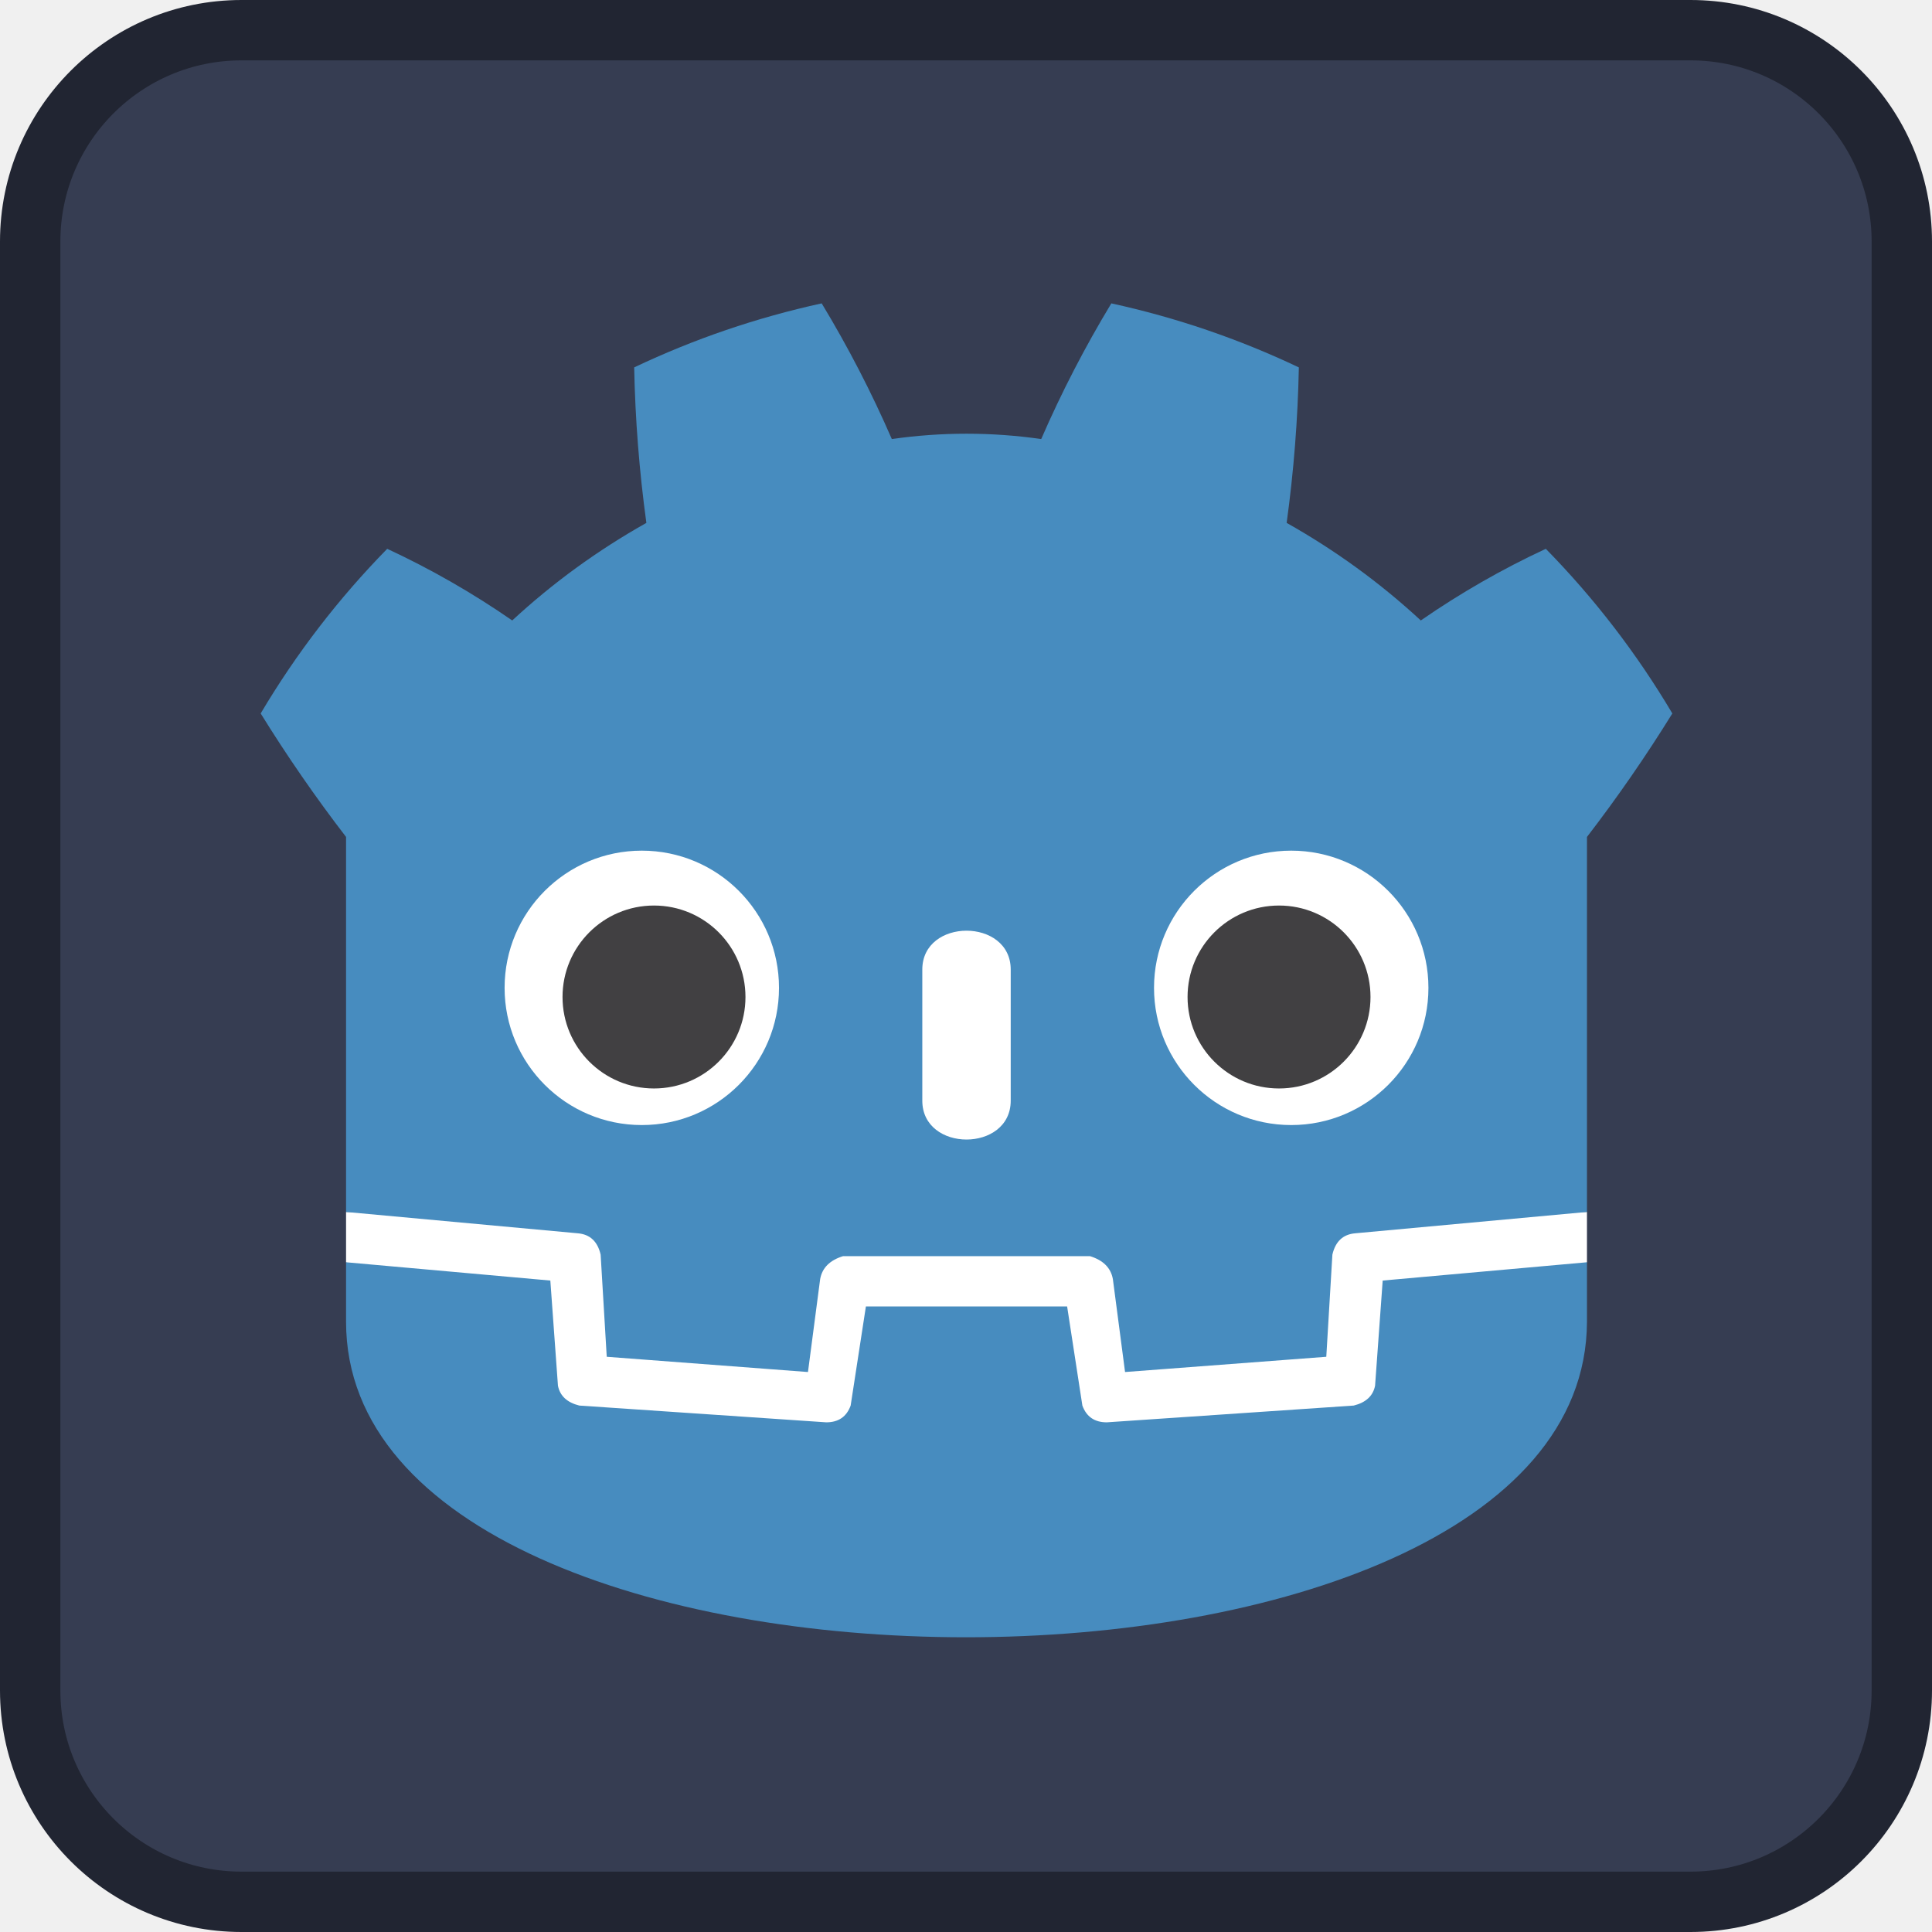
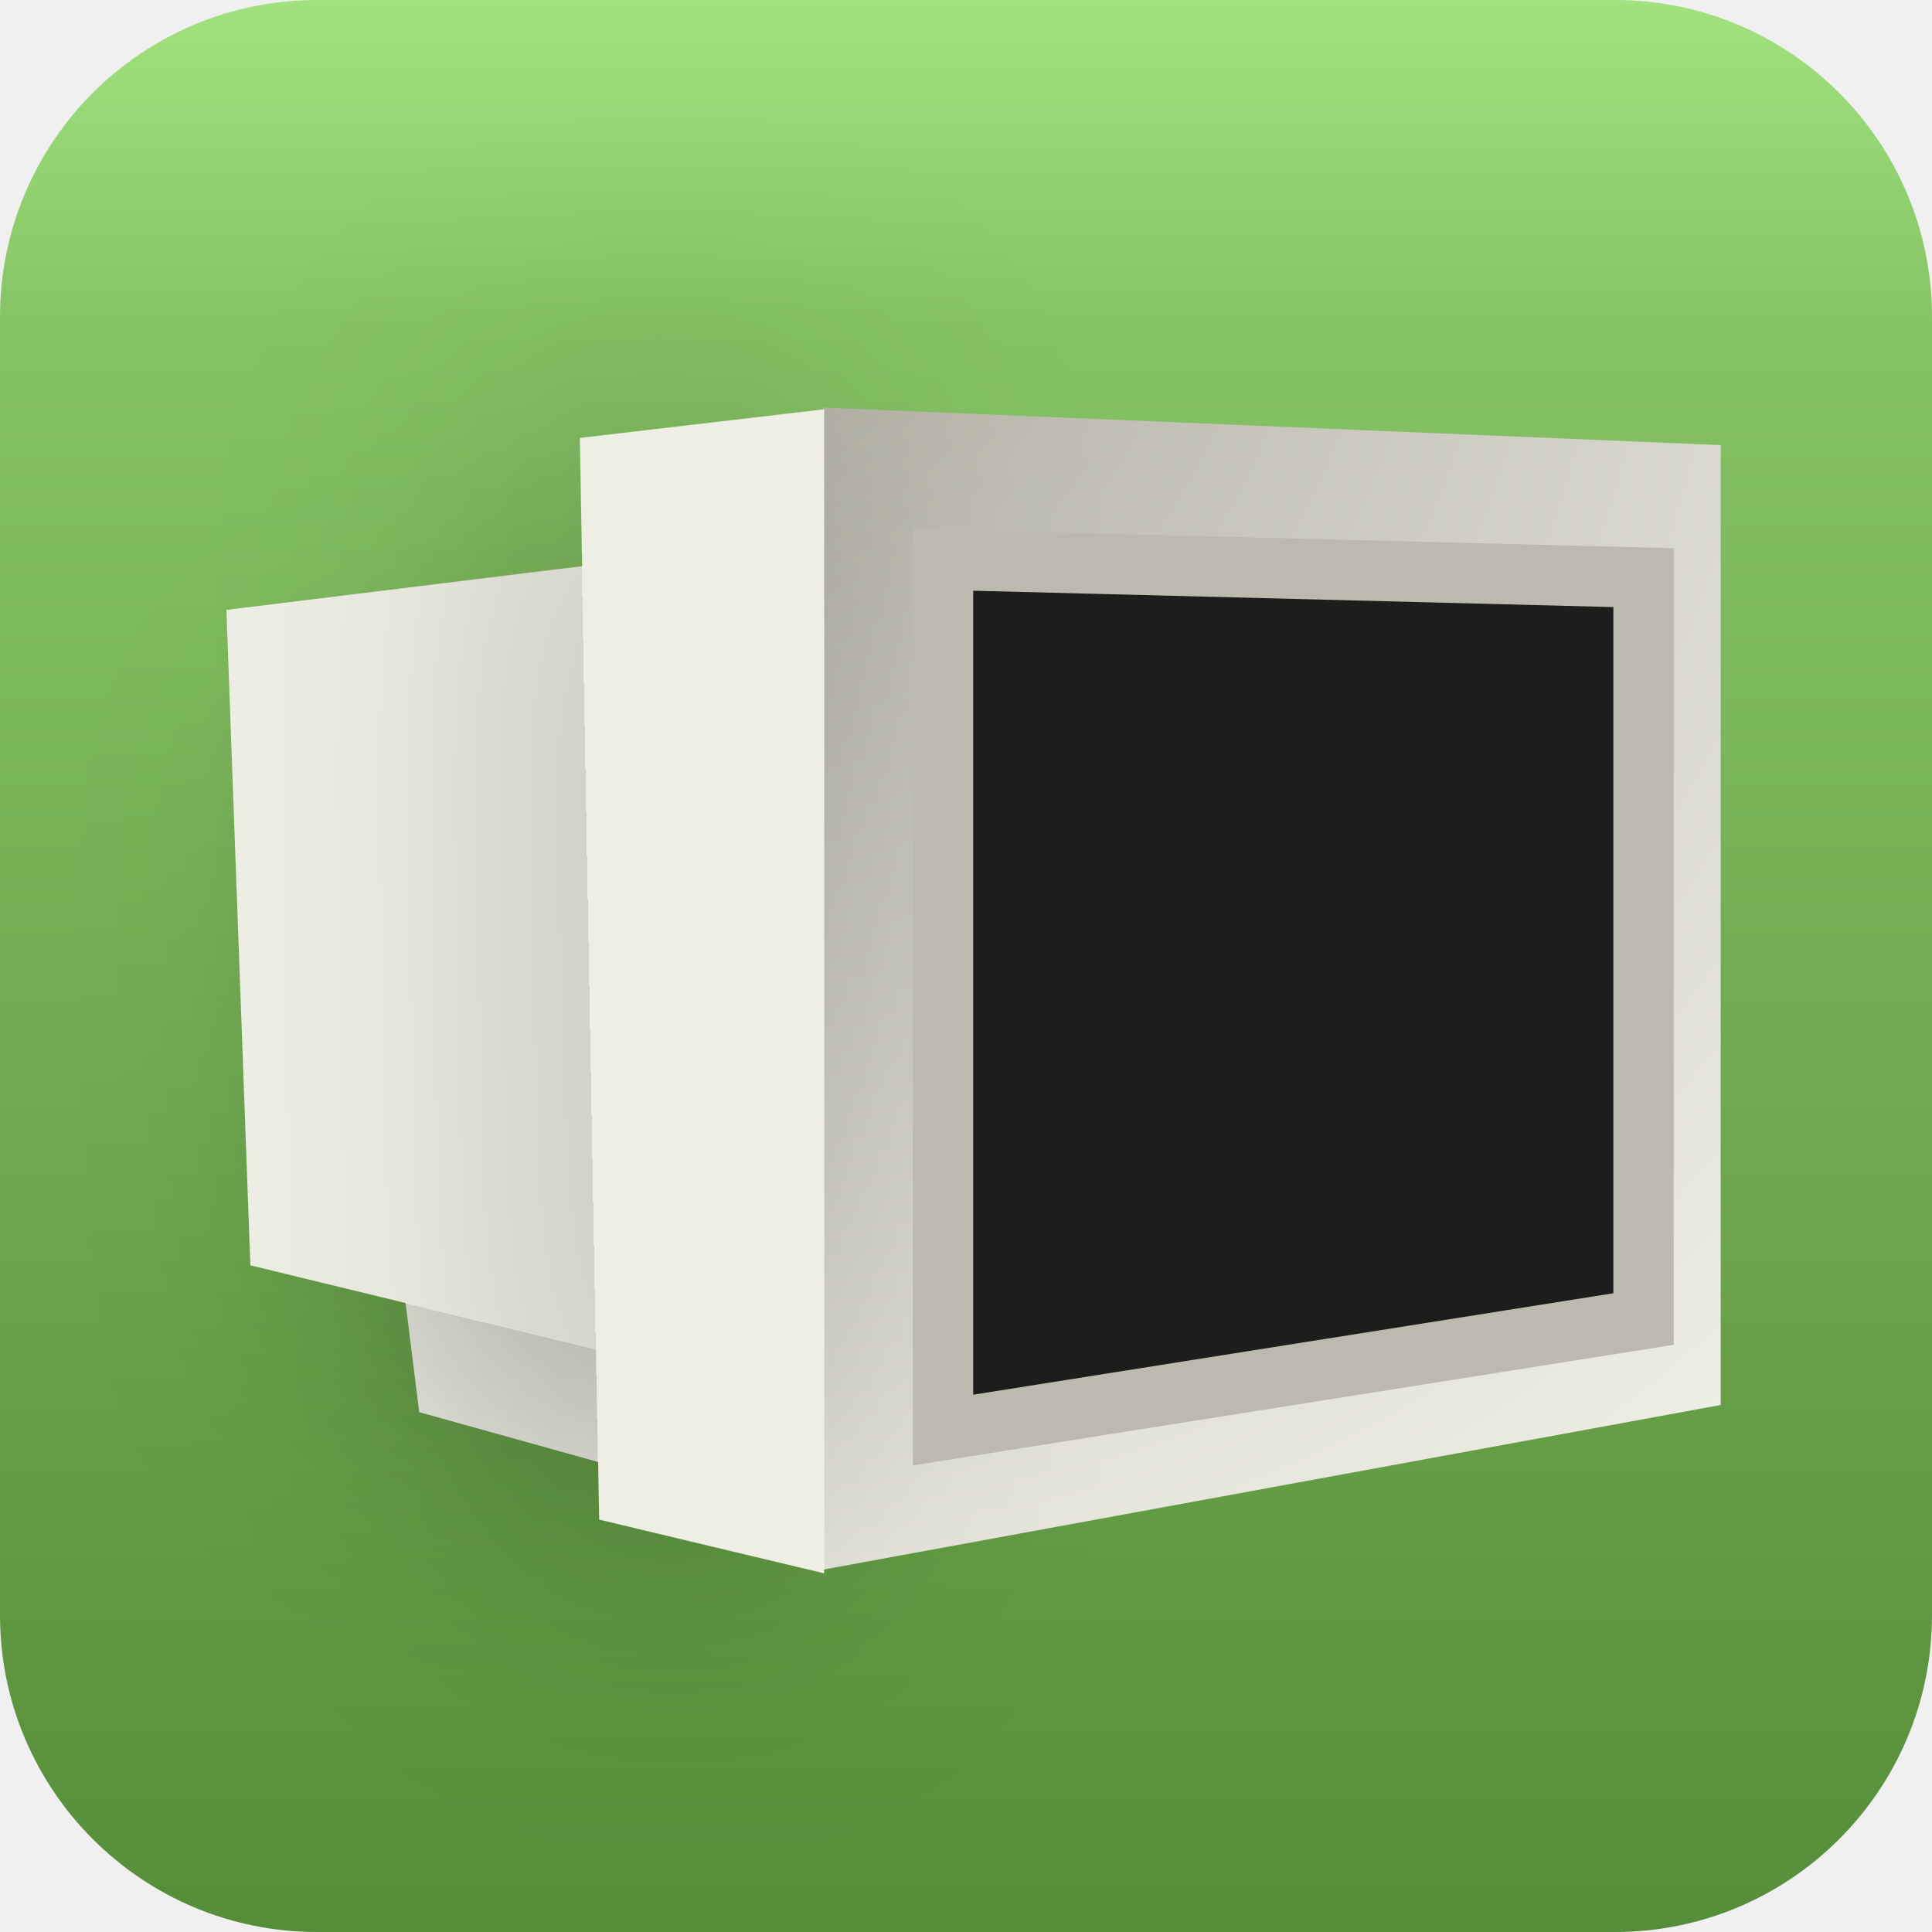
- <svg xmlns="http://www.w3.org/2000/svg" width="128" height="128">
-   <rect width="124" height="124" x="2" y="2" fill="#363d52" stroke="#212532" stroke-width="4" rx="14" />
-   <g fill="#fff" transform="translate(12.322 12.322)scale(.101)">
-     <path d="M105 673v33q407 354 814 0v-33z" />
-     <path fill="#478cbf" d="m105 673 152 14q12 1 15 14l4 67 132 10 8-61q2-11 15-15h162q13 4 15 15l8 61 132-10 4-67q3-13 15-14l152-14V427q30-39 56-81-35-59-83-108-43 20-82 47-40-37-88-64 7-51 8-102-59-28-123-42-26 43-46 89-49-7-98 0-20-46-46-89-64 14-123 42 1 51 8 102-48 27-88 64-39-27-82-47-48 49-83 108 26 42 56 81zm0 33v39c0 276 813 276 814 0v-39l-134 12-5 69q-2 10-14 13l-162 11q-12 0-16-11l-10-65H446l-10 65q-4 11-16 11l-162-11q-12-3-14-13l-5-69z" />
-     <path d="M483 600c0 34 58 34 58 0v-86c0-34-58-34-58 0z" />
-     <circle cx="725" cy="526" r="90" />
-     <circle cx="299" cy="526" r="90" />
+ <svg xmlns="http://www.w3.org/2000/svg" width="128" height="128" viewBox="0 0 128 128" fill="none">
+   <g id="Frame 2" clip-path="url(#clip0_2_50)">
+     <rect id="Rectangle 6" width="128" height="128" rx="21" fill="url(#paint0_linear_2_50)" />
+     <g id="Group 2">
+       <path id="Rectangle 4" d="M26.497 83.355H43.955V98.067L27.774 93.559L26.497 83.355Z" fill="#EFEEE5" />
+       <g id="Rectangle 3" filter="url(#filter0_d_2_50)">
+         <path d="M15 40.407L43.955 36.847V90.474L16.587 83.83L15 40.407Z" fill="#EFEEE5" />
+       </g>
+       <path id="Rectangle 1" d="M54.493 27L114 29.491V93.084L54.493 103.999V27Z" fill="url(#paint1_radial_2_50)" />
+       <g id="Rectangle 2" filter="url(#filter1_d_2_50)">
+         <path d="M38.419 29.017L54.6 27.119V104.236L39.697 100.677L38.419 29.017Z" fill="#EFEEE5" />
+       </g>
+       <path id="Rectangle 5" d="M62.477 37.085L108.89 38.271V87.389L62.477 94.745V37.085Z" fill="#1D1D1B" stroke="#BCBAAE" stroke-width="4" />
+     </g>
  </g>
-   <g fill="#414042" transform="translate(12.322 12.322)scale(.101)">
-     <circle cx="307" cy="532" r="60" />
-     <circle cx="717" cy="532" r="60" />
-   </g>
+   <defs>
+     <filter id="filter0_d_2_50" x="4.6" y="28.447" width="61.755" height="86.427" filterUnits="userSpaceOnUse" color-interpolation-filters="sRGB">
+       <feFlood flood-opacity="0" result="BackgroundImageFix" />
+       <feColorMatrix in="SourceAlpha" type="matrix" values="0 0 0 0 0 0 0 0 0 0 0 0 0 0 0 0 0 0 127 0" result="hardAlpha" />
+       <feOffset dx="6" dy="8" />
+       <feGaussianBlur stdDeviation="8.2" />
+       <feComposite in2="hardAlpha" operator="out" />
+       <feColorMatrix type="matrix" values="0 0 0 0 0 0 0 0 0 0 0 0 0 0 0 0 0 0 0.16 0" />
+       <feBlend mode="color-burn" in2="BackgroundImageFix" result="effect1_dropShadow_2_50" />
+       <feBlend mode="normal" in="SourceGraphic" in2="effect1_dropShadow_2_50" result="shape" />
+     </filter>
+     <filter id="filter1_d_2_50" x="14.319" y="6.019" width="58.381" height="119.318" filterUnits="userSpaceOnUse" color-interpolation-filters="sRGB">
+       <feFlood flood-opacity="0" result="BackgroundImageFix" />
+       <feColorMatrix in="SourceAlpha" type="matrix" values="0 0 0 0 0 0 0 0 0 0 0 0 0 0 0 0 0 0 127 0" result="hardAlpha" />
+       <feOffset dx="-3" />
+       <feGaussianBlur stdDeviation="10.55" />
+       <feComposite in2="hardAlpha" operator="out" />
+       <feColorMatrix type="matrix" values="0 0 0 0 0 0 0 0 0 0 0 0 0 0 0 0 0 0 0.23 0" />
+       <feBlend mode="color-burn" in2="BackgroundImageFix" result="effect1_dropShadow_2_50" />
+       <feBlend mode="normal" in="SourceGraphic" in2="effect1_dropShadow_2_50" result="shape" />
+     </filter>
+     <linearGradient id="paint0_linear_2_50" x1="64" y1="0" x2="64" y2="128" gradientUnits="userSpaceOnUse">
+       <stop stop-color="#A1E27E" />
+       <stop offset="0.168" stop-color="#86C365" />
+       <stop offset="1" stop-color="#568D39" />
+     </linearGradient>
+     <radialGradient id="paint1_radial_2_50" cx="0" cy="0" r="1" gradientUnits="userSpaceOnUse" gradientTransform="translate(34.1613 0.305401) rotate(49.5751) scale(123.122 104.84)">
+       <stop stop-color="#A3A193" />
+       <stop offset="1" stop-color="#EFEEE5" />
+     </radialGradient>
+     <clipPath id="clip0_2_50">
+       <rect width="128" height="128" fill="white" />
+     </clipPath>
+   </defs>
</svg>
